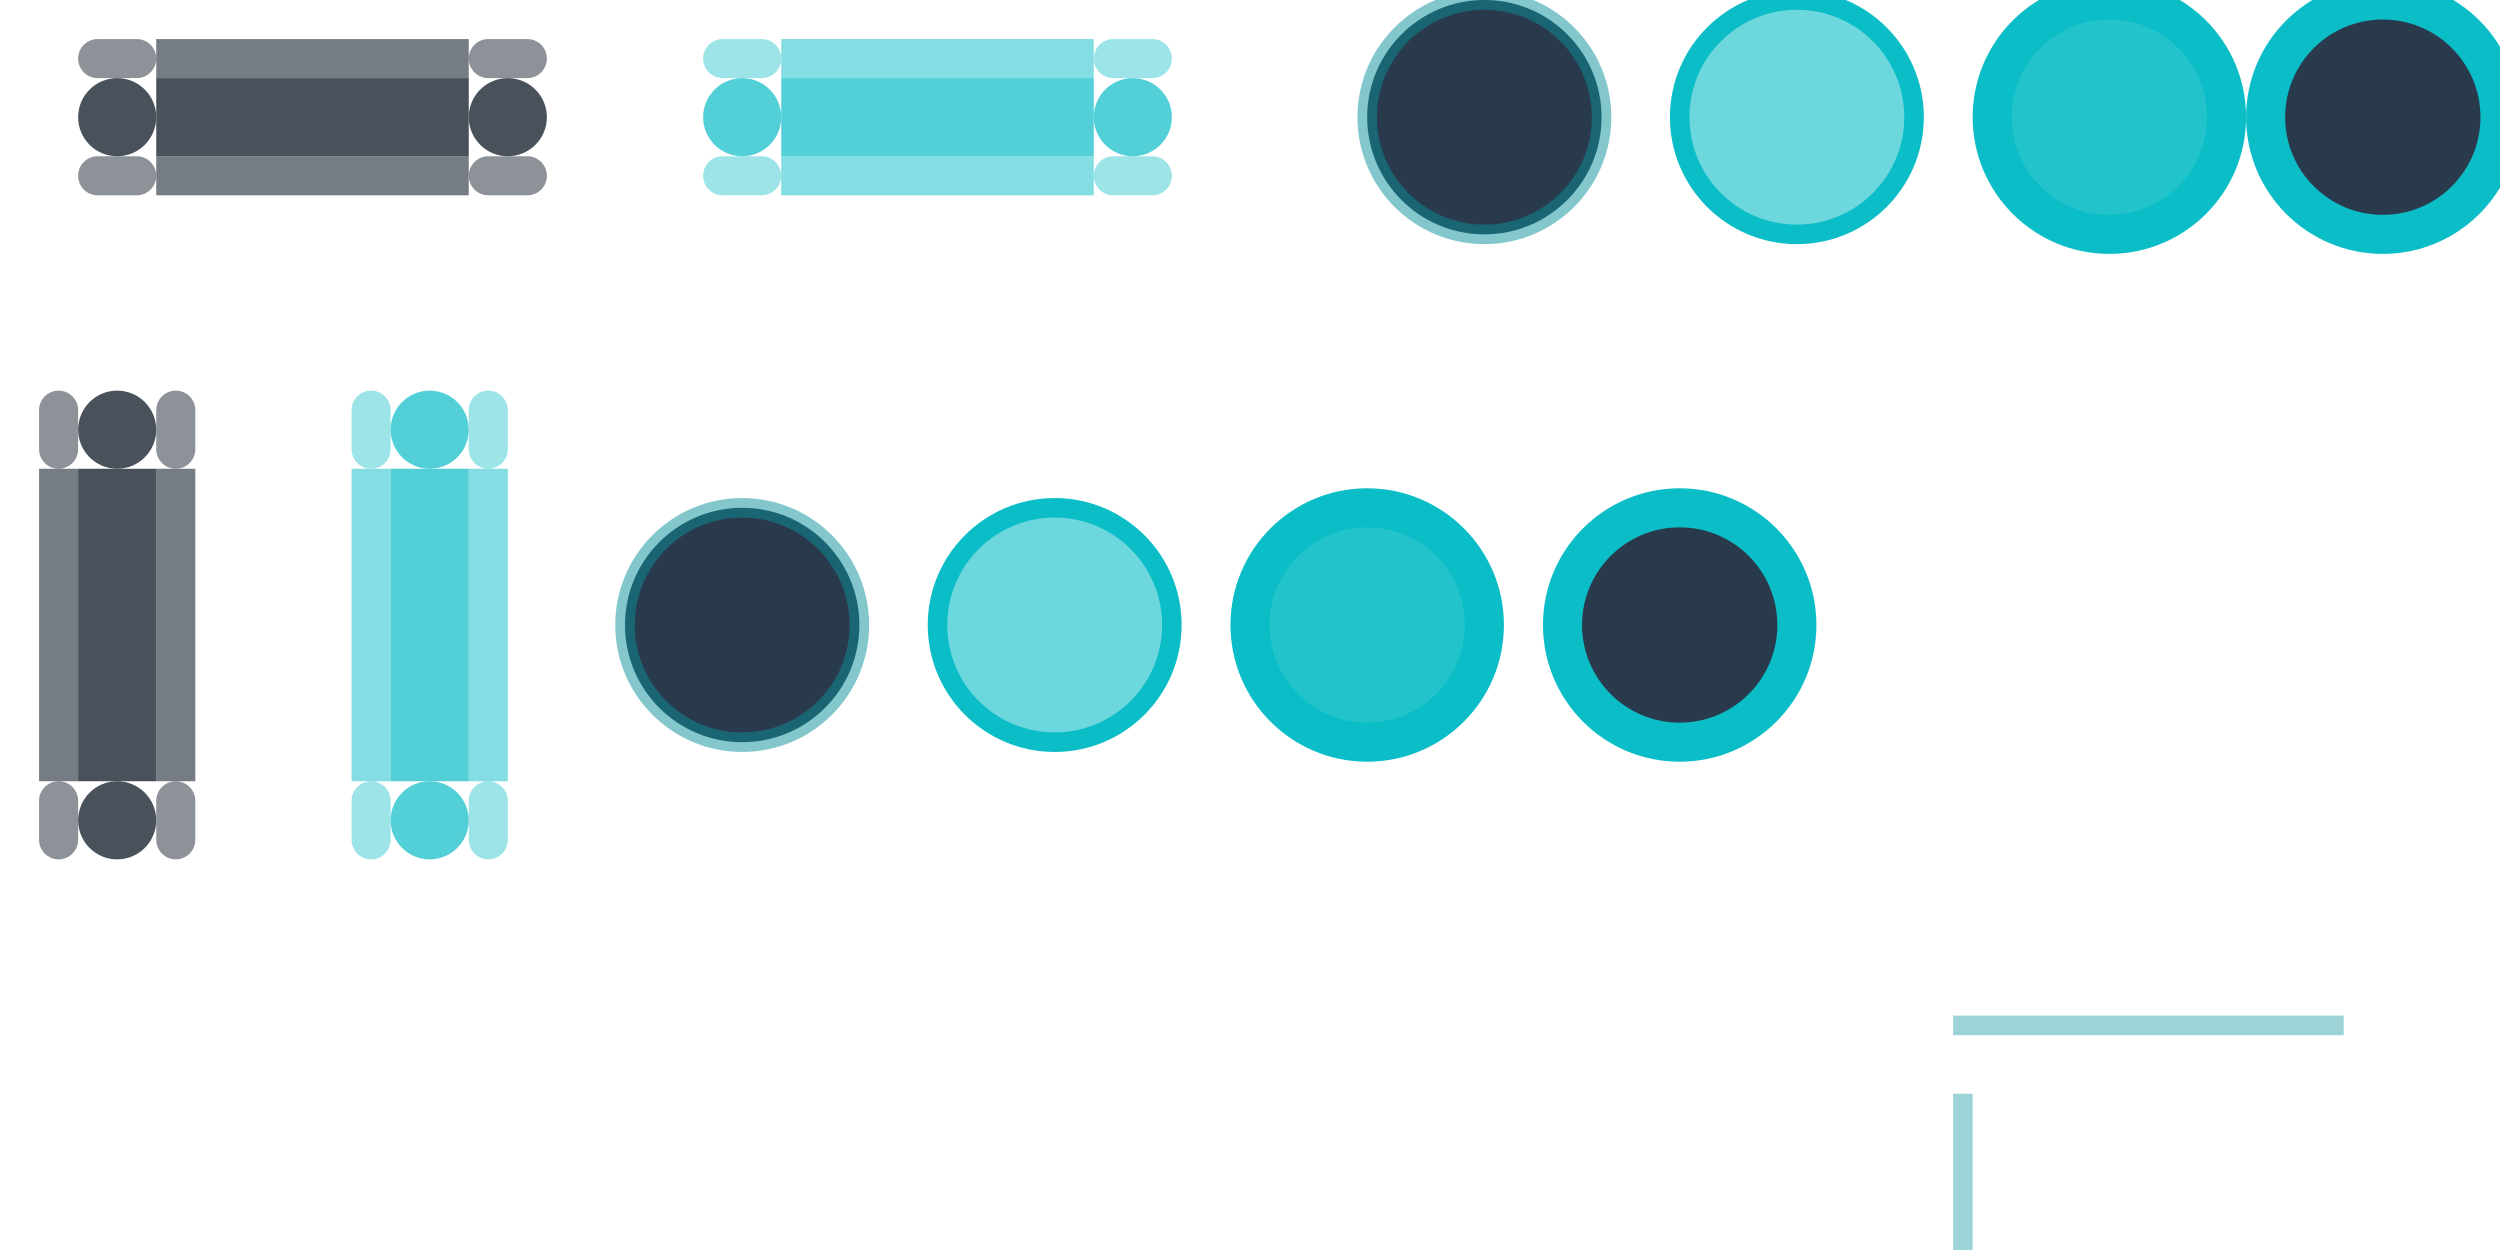
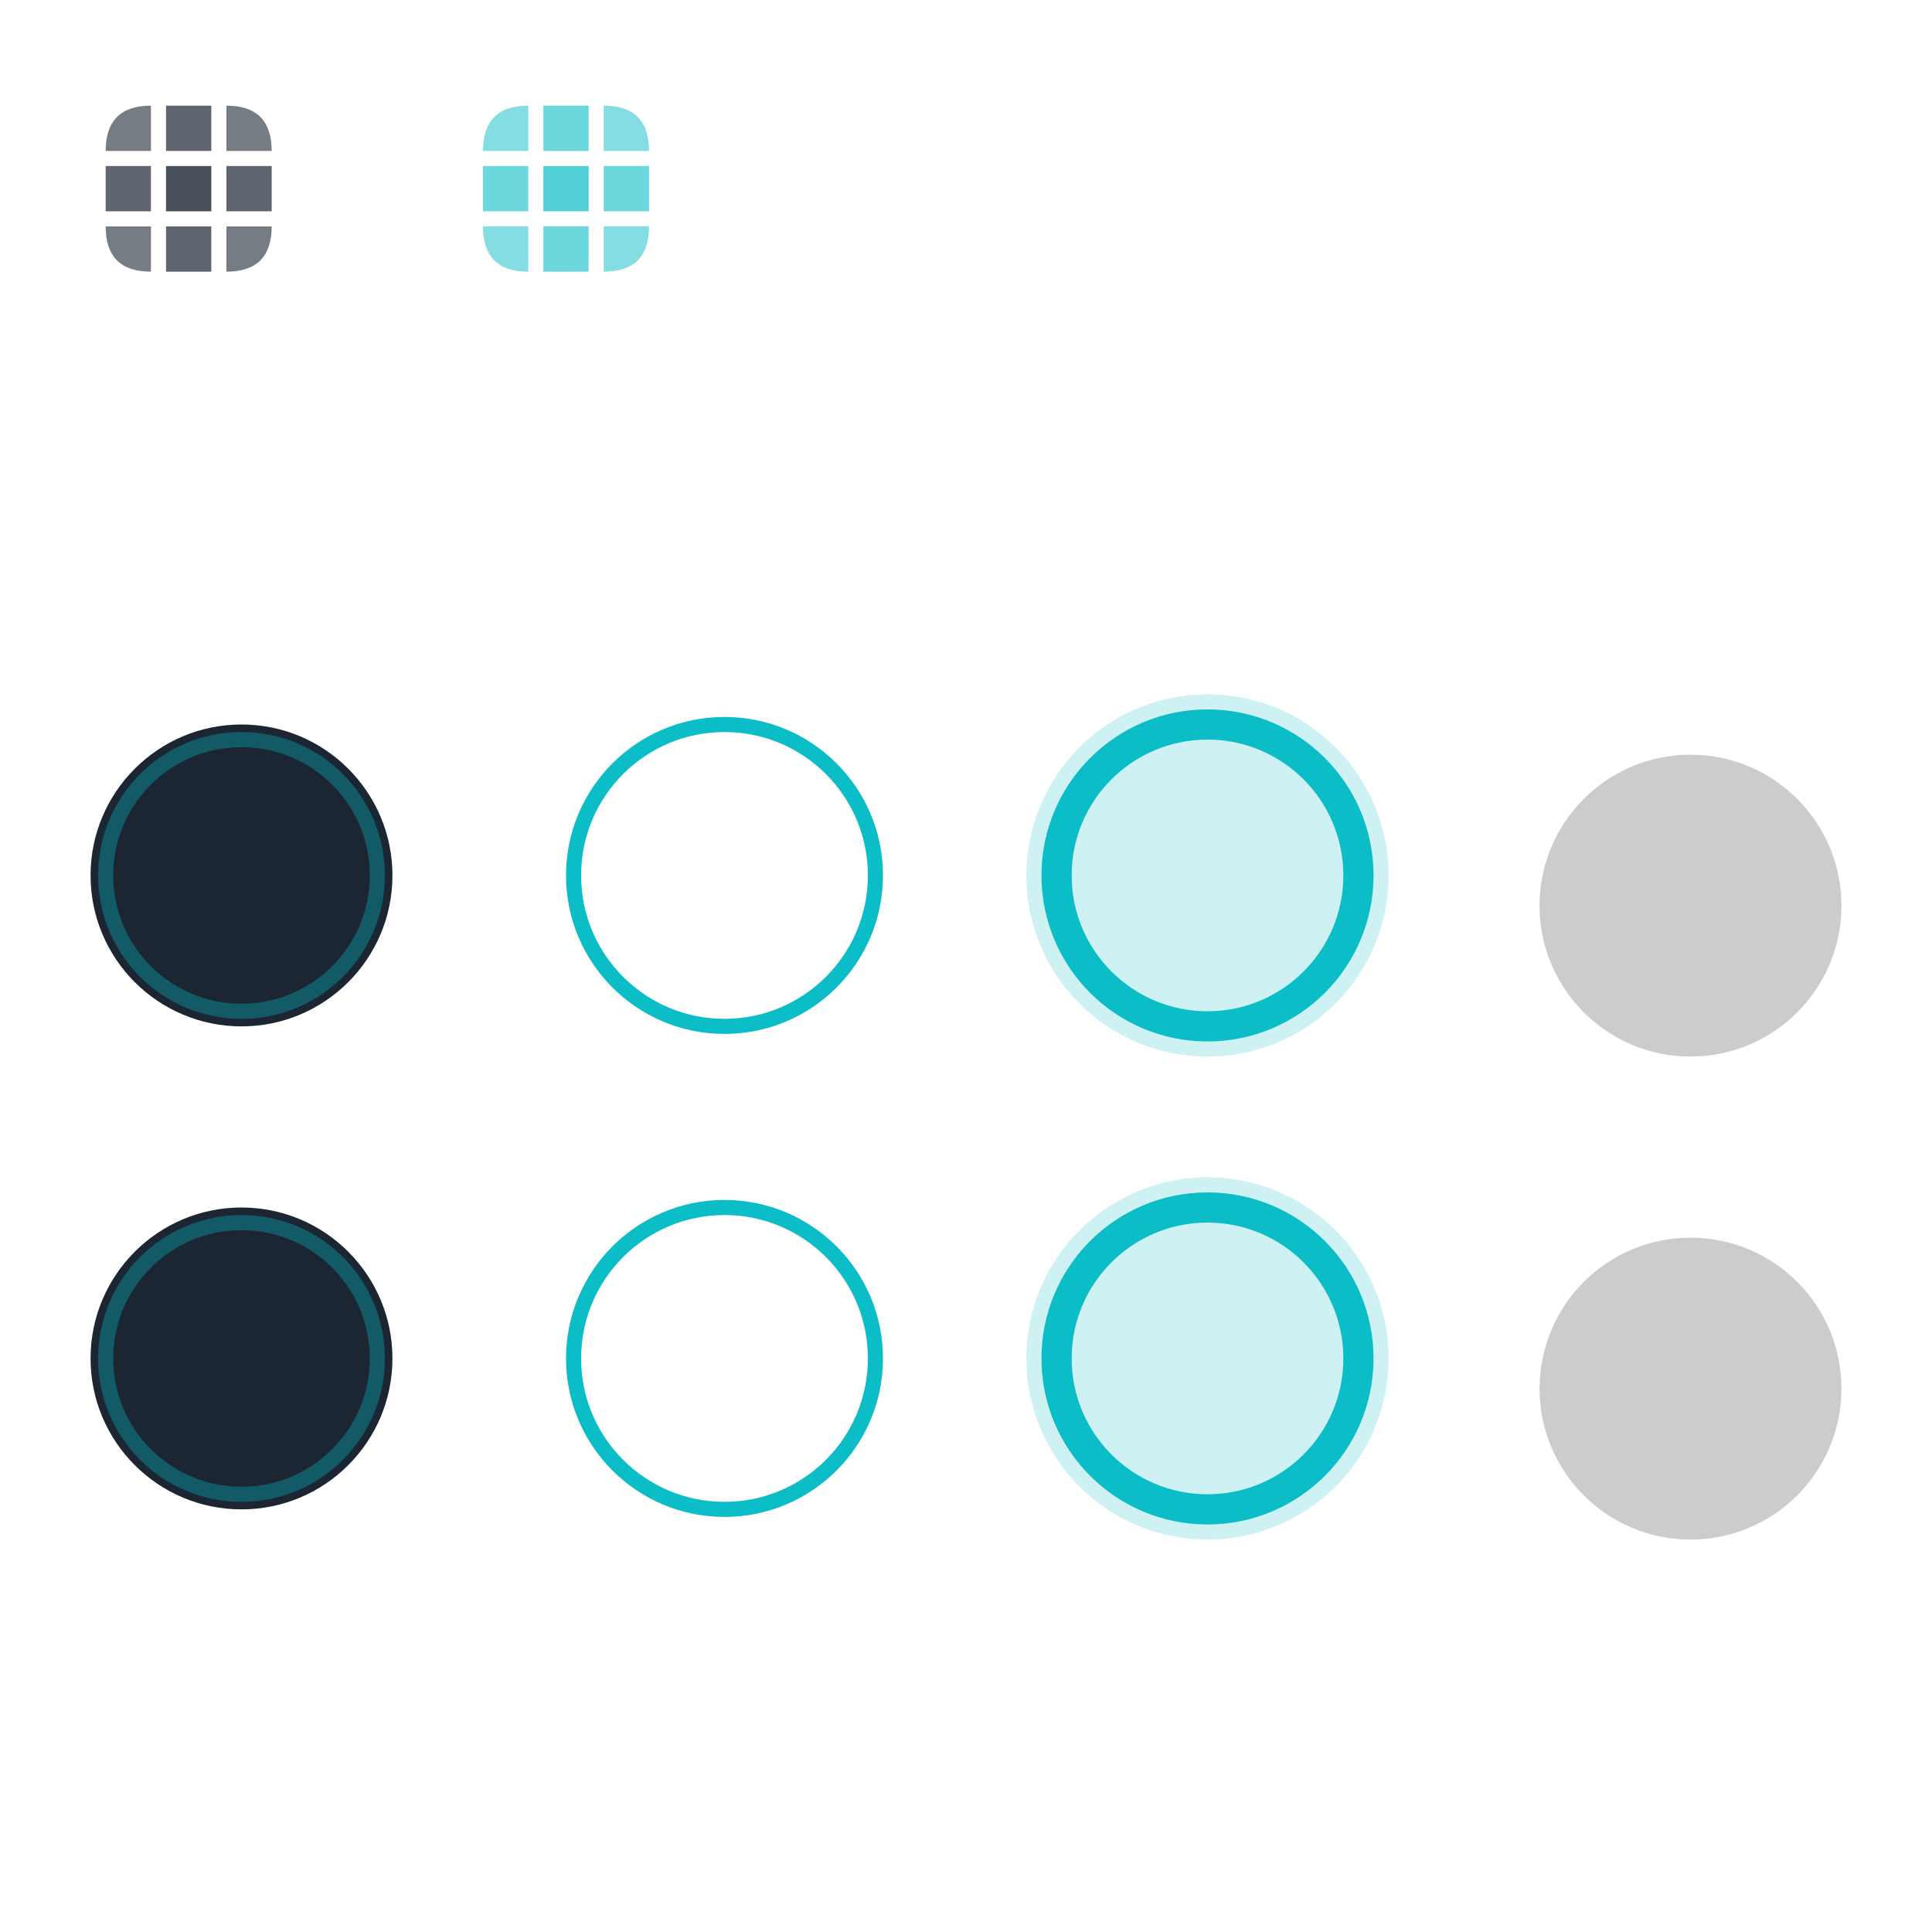
- <svg xmlns="http://www.w3.org/2000/svg" viewBox="0 0 128 64" width="128" height="64">
+ <svg xmlns="http://www.w3.org/2000/svg" viewBox="0 0 128 128" width="128" height="128">
  <defs>
    <style type="text/css">
      .ColorScheme-Text { color:#E0E8F0; }
      .ColorScheme-Background { color:#0A0E14; }
-       .ColorScheme-ButtonFocus { color:#0ABDC6; }
+       .ColorScheme-ButtonBackground { color:#1C2632; }
+       .ColorScheme-ButtonText { color:#E0E8F0; }
+       .ColorScheme-Highlight { color:#0ABDC6; }
    </style>
  </defs>
-   <rect id="groove-horizontal-center" x="8" y="4" width="16" height="4" fill="#1C2632" fill-opacity="0.8" />
-   <rect id="groove-horizontal-left" x="4" y="4" width="4" height="4" rx="2" fill="#1C2632" fill-opacity="0.8" />
-   <rect id="groove-horizontal-right" x="24" y="4" width="4" height="4" rx="2" fill="#1C2632" fill-opacity="0.8" />
-   <rect id="groove-horizontal-top" x="8" y="2" width="16" height="2" fill="#1C2632" fill-opacity="0.6" />
-   <rect id="groove-horizontal-bottom" x="8" y="8" width="16" height="2" fill="#1C2632" fill-opacity="0.6" />
-   <rect id="groove-horizontal-topleft" x="4" y="2" width="4" height="2" rx="1" fill="#1C2632" fill-opacity="0.5" />
-   <rect id="groove-horizontal-topright" x="24" y="2" width="4" height="2" rx="1" fill="#1C2632" fill-opacity="0.5" />
-   <rect id="groove-horizontal-bottomleft" x="4" y="8" width="4" height="2" rx="1" fill="#1C2632" fill-opacity="0.5" />
-   <rect id="groove-horizontal-bottomright" x="24" y="8" width="4" height="2" rx="1" fill="#1C2632" fill-opacity="0.5" />
-   <rect id="groove-highlight-horizontal-center" x="40" y="4" width="16" height="4" fill="#0ABDC6" fill-opacity="0.7" />
-   <rect id="groove-highlight-horizontal-left" x="36" y="4" width="4" height="4" rx="2" fill="#0ABDC6" fill-opacity="0.7" />
-   <rect id="groove-highlight-horizontal-right" x="56" y="4" width="4" height="4" rx="2" fill="#0ABDC6" fill-opacity="0.7" />
-   <rect id="groove-highlight-horizontal-top" x="40" y="2" width="16" height="2" fill="#0ABDC6" fill-opacity="0.5" />
-   <rect id="groove-highlight-horizontal-bottom" x="40" y="8" width="16" height="2" fill="#0ABDC6" fill-opacity="0.5" />
-   <rect id="groove-highlight-horizontal-topleft" x="36" y="2" width="4" height="2" rx="1" fill="#0ABDC6" fill-opacity="0.4" />
-   <rect id="groove-highlight-horizontal-topright" x="56" y="2" width="4" height="2" rx="1" fill="#0ABDC6" fill-opacity="0.4" />
-   <rect id="groove-highlight-horizontal-bottomleft" x="36" y="8" width="4" height="2" rx="1" fill="#0ABDC6" fill-opacity="0.4" />
-   <rect id="groove-highlight-horizontal-bottomright" x="56" y="8" width="4" height="2" rx="1" fill="#0ABDC6" fill-opacity="0.4" />
-   <circle id="slider-horizontal" cx="76" cy="6" r="6" fill="#2A3A4D" stroke="#08919A" stroke-width="1" stroke-opacity="0.5" />
-   <circle id="hover-slider-horizontal" cx="92" cy="6" r="6" fill="#0ABDC6" fill-opacity="0.6" stroke="#0ABDC6" stroke-width="1" />
-   <circle id="sunken-slider-horizontal" cx="108" cy="6" r="6" fill="#0ABDC6" fill-opacity="0.9" stroke="#0ABDC6" stroke-width="2" />
-   <circle id="focus-slider-horizontal" cx="122" cy="6" r="6" fill="#2A3A4D" stroke="#0ABDC6" stroke-width="2" />
-   <rect id="groove-vertical-center" x="4" y="24" width="4" height="16" fill="#1C2632" fill-opacity="0.8" />
-   <rect id="groove-vertical-top" x="4" y="20" width="4" height="4" rx="2" fill="#1C2632" fill-opacity="0.8" />
-   <rect id="groove-vertical-bottom" x="4" y="40" width="4" height="4" rx="2" fill="#1C2632" fill-opacity="0.8" />
-   <rect id="groove-vertical-left" x="2" y="24" width="2" height="16" fill="#1C2632" fill-opacity="0.6" />
-   <rect id="groove-vertical-right" x="8" y="24" width="2" height="16" fill="#1C2632" fill-opacity="0.6" />
-   <rect id="groove-vertical-topleft" x="2" y="20" width="2" height="4" rx="1" fill="#1C2632" fill-opacity="0.5" />
-   <rect id="groove-vertical-topright" x="8" y="20" width="2" height="4" rx="1" fill="#1C2632" fill-opacity="0.5" />
-   <rect id="groove-vertical-bottomleft" x="2" y="40" width="2" height="4" rx="1" fill="#1C2632" fill-opacity="0.5" />
-   <rect id="groove-vertical-bottomright" x="8" y="40" width="2" height="4" rx="1" fill="#1C2632" fill-opacity="0.5" />
-   <rect id="groove-highlight-vertical-center" x="20" y="24" width="4" height="16" fill="#0ABDC6" fill-opacity="0.7" />
-   <rect id="groove-highlight-vertical-top" x="20" y="20" width="4" height="4" rx="2" fill="#0ABDC6" fill-opacity="0.7" />
-   <rect id="groove-highlight-vertical-bottom" x="20" y="40" width="4" height="4" rx="2" fill="#0ABDC6" fill-opacity="0.7" />
-   <rect id="groove-highlight-vertical-left" x="18" y="24" width="2" height="16" fill="#0ABDC6" fill-opacity="0.5" />
-   <rect id="groove-highlight-vertical-right" x="24" y="24" width="2" height="16" fill="#0ABDC6" fill-opacity="0.5" />
-   <rect id="groove-highlight-vertical-topleft" x="18" y="20" width="2" height="4" rx="1" fill="#0ABDC6" fill-opacity="0.4" />
-   <rect id="groove-highlight-vertical-topright" x="24" y="20" width="2" height="4" rx="1" fill="#0ABDC6" fill-opacity="0.4" />
-   <rect id="groove-highlight-vertical-bottomleft" x="18" y="40" width="2" height="4" rx="1" fill="#0ABDC6" fill-opacity="0.4" />
-   <rect id="groove-highlight-vertical-bottomright" x="24" y="40" width="2" height="4" rx="1" fill="#0ABDC6" fill-opacity="0.4" />
-   <circle id="slider-vertical" cx="38" cy="32" r="6" fill="#2A3A4D" stroke="#08919A" stroke-width="1" stroke-opacity="0.5" />
-   <circle id="hover-slider-vertical" cx="54" cy="32" r="6" fill="#0ABDC6" fill-opacity="0.6" stroke="#0ABDC6" stroke-width="1" />
-   <circle id="sunken-slider-vertical" cx="70" cy="32" r="6" fill="#0ABDC6" fill-opacity="0.9" stroke="#0ABDC6" stroke-width="2" />
-   <circle id="focus-slider-vertical" cx="86" cy="32" r="6" fill="#2A3A4D" stroke="#0ABDC6" stroke-width="2" />
-   <rect id="horizontal-slider-line" x="100" y="52" width="20" height="1" fill="#08919A" fill-opacity="0.4" />
-   <rect id="vertical-slider-line" x="100" y="56" width="1" height="8" fill="#08919A" fill-opacity="0.4" />
+   <rect id="groove-center" x="11" y="11" width="3" height="3" fill="#1C2632" fill-opacity="0.8" />
+   <rect id="groove-top" x="11" y="7" width="3" height="3" fill="#1C2632" fill-opacity="0.7" />
+   <rect id="groove-bottom" x="11" y="15" width="3" height="3" fill="#1C2632" fill-opacity="0.7" />
+   <rect id="groove-left" x="7" y="11" width="3" height="3" fill="#1C2632" fill-opacity="0.7" />
+   <rect id="groove-right" x="15" y="11" width="3" height="3" fill="#1C2632" fill-opacity="0.7" />
+   <path id="groove-topleft" d="M7,10 Q7,7 10,7 L10,10 Z" fill="#1C2632" fill-opacity="0.6" />
+   <path id="groove-topright" d="M15,7 Q18,7 18,10 L15,10 Z" fill="#1C2632" fill-opacity="0.6" />
+   <path id="groove-bottomleft" d="M7,15 Q7,18 10,18 L10,15 Z" fill="#1C2632" fill-opacity="0.6" />
+   <path id="groove-bottomright" d="M18,15 Q18,18 15,18 L15,15 Z" fill="#1C2632" fill-opacity="0.6" />
+   <rect id="groove-highlight-center" x="36" y="11" width="3" height="3" fill="#0ABDC6" fill-opacity="0.7" />
+   <rect id="groove-highlight-top" x="36" y="7" width="3" height="3" fill="#0ABDC6" fill-opacity="0.6" />
+   <rect id="groove-highlight-bottom" x="36" y="15" width="3" height="3" fill="#0ABDC6" fill-opacity="0.6" />
+   <rect id="groove-highlight-left" x="32" y="11" width="3" height="3" fill="#0ABDC6" fill-opacity="0.6" />
+   <rect id="groove-highlight-right" x="40" y="11" width="3" height="3" fill="#0ABDC6" fill-opacity="0.6" />
+   <path id="groove-highlight-topleft" d="M32,10 Q32,7 35,7 L35,10 Z" fill="#0ABDC6" fill-opacity="0.5" />
+   <path id="groove-highlight-topright" d="M40,7 Q43,7 43,10 L40,10 Z" fill="#0ABDC6" fill-opacity="0.5" />
+   <path id="groove-highlight-bottomleft" d="M32,15 Q32,18 35,18 L35,15 Z" fill="#0ABDC6" fill-opacity="0.5" />
+   <path id="groove-highlight-bottomright" d="M43,15 Q43,18 40,18 L40,15 Z" fill="#0ABDC6" fill-opacity="0.5" />
+   <g id="horizontal-slider-handle" transform="translate(0,74)">
+     <circle cx="16" cy="16" r="10" fill="#1C2632" />
+     <circle cx="16" cy="16" r="9" fill="none" stroke="#08919A" stroke-width="1" stroke-opacity="0.5" />
+   </g>
+   <g id="horizontal-slider-hover" transform="translate(32,74)">
+     <circle cx="16" cy="16" r="10" fill="none" stroke="#0ABDC6" stroke-width="1" />
+   </g>
+   <g id="horizontal-slider-focus" transform="translate(64,74)">
+     <circle cx="16" cy="16" r="12" fill="#0ABDC6" fill-opacity="0.2" />
+     <circle cx="16" cy="16" r="10" fill="none" stroke="#0ABDC6" stroke-width="2" />
+   </g>
+   <g id="horizontal-slider-shadow" transform="translate(96,74)">
+     <circle cx="16" cy="18" r="10" fill="#000000" fill-opacity="0.2" />
+   </g>
+   <g id="vertical-slider-handle" transform="translate(0,42)">
+     <circle cx="16" cy="16" r="10" fill="#1C2632" />
+     <circle cx="16" cy="16" r="9" fill="none" stroke="#08919A" stroke-width="1" stroke-opacity="0.5" />
+   </g>
+   <g id="vertical-slider-hover" transform="translate(32,42)">
+     <circle cx="16" cy="16" r="10" fill="none" stroke="#0ABDC6" stroke-width="1" />
+   </g>
+   <g id="vertical-slider-focus" transform="translate(64,42)">
+     <circle cx="16" cy="16" r="12" fill="#0ABDC6" fill-opacity="0.2" />
+     <circle cx="16" cy="16" r="10" fill="none" stroke="#0ABDC6" stroke-width="2" />
+   </g>
+   <g id="vertical-slider-shadow" transform="translate(96,42)">
+     <circle cx="16" cy="18" r="10" fill="#000000" fill-opacity="0.2" />
+   </g>
+   <circle id="hint-handle-size" cx="52" cy="16" r="10" fill="#000000" fill-opacity="0" />
</svg>
